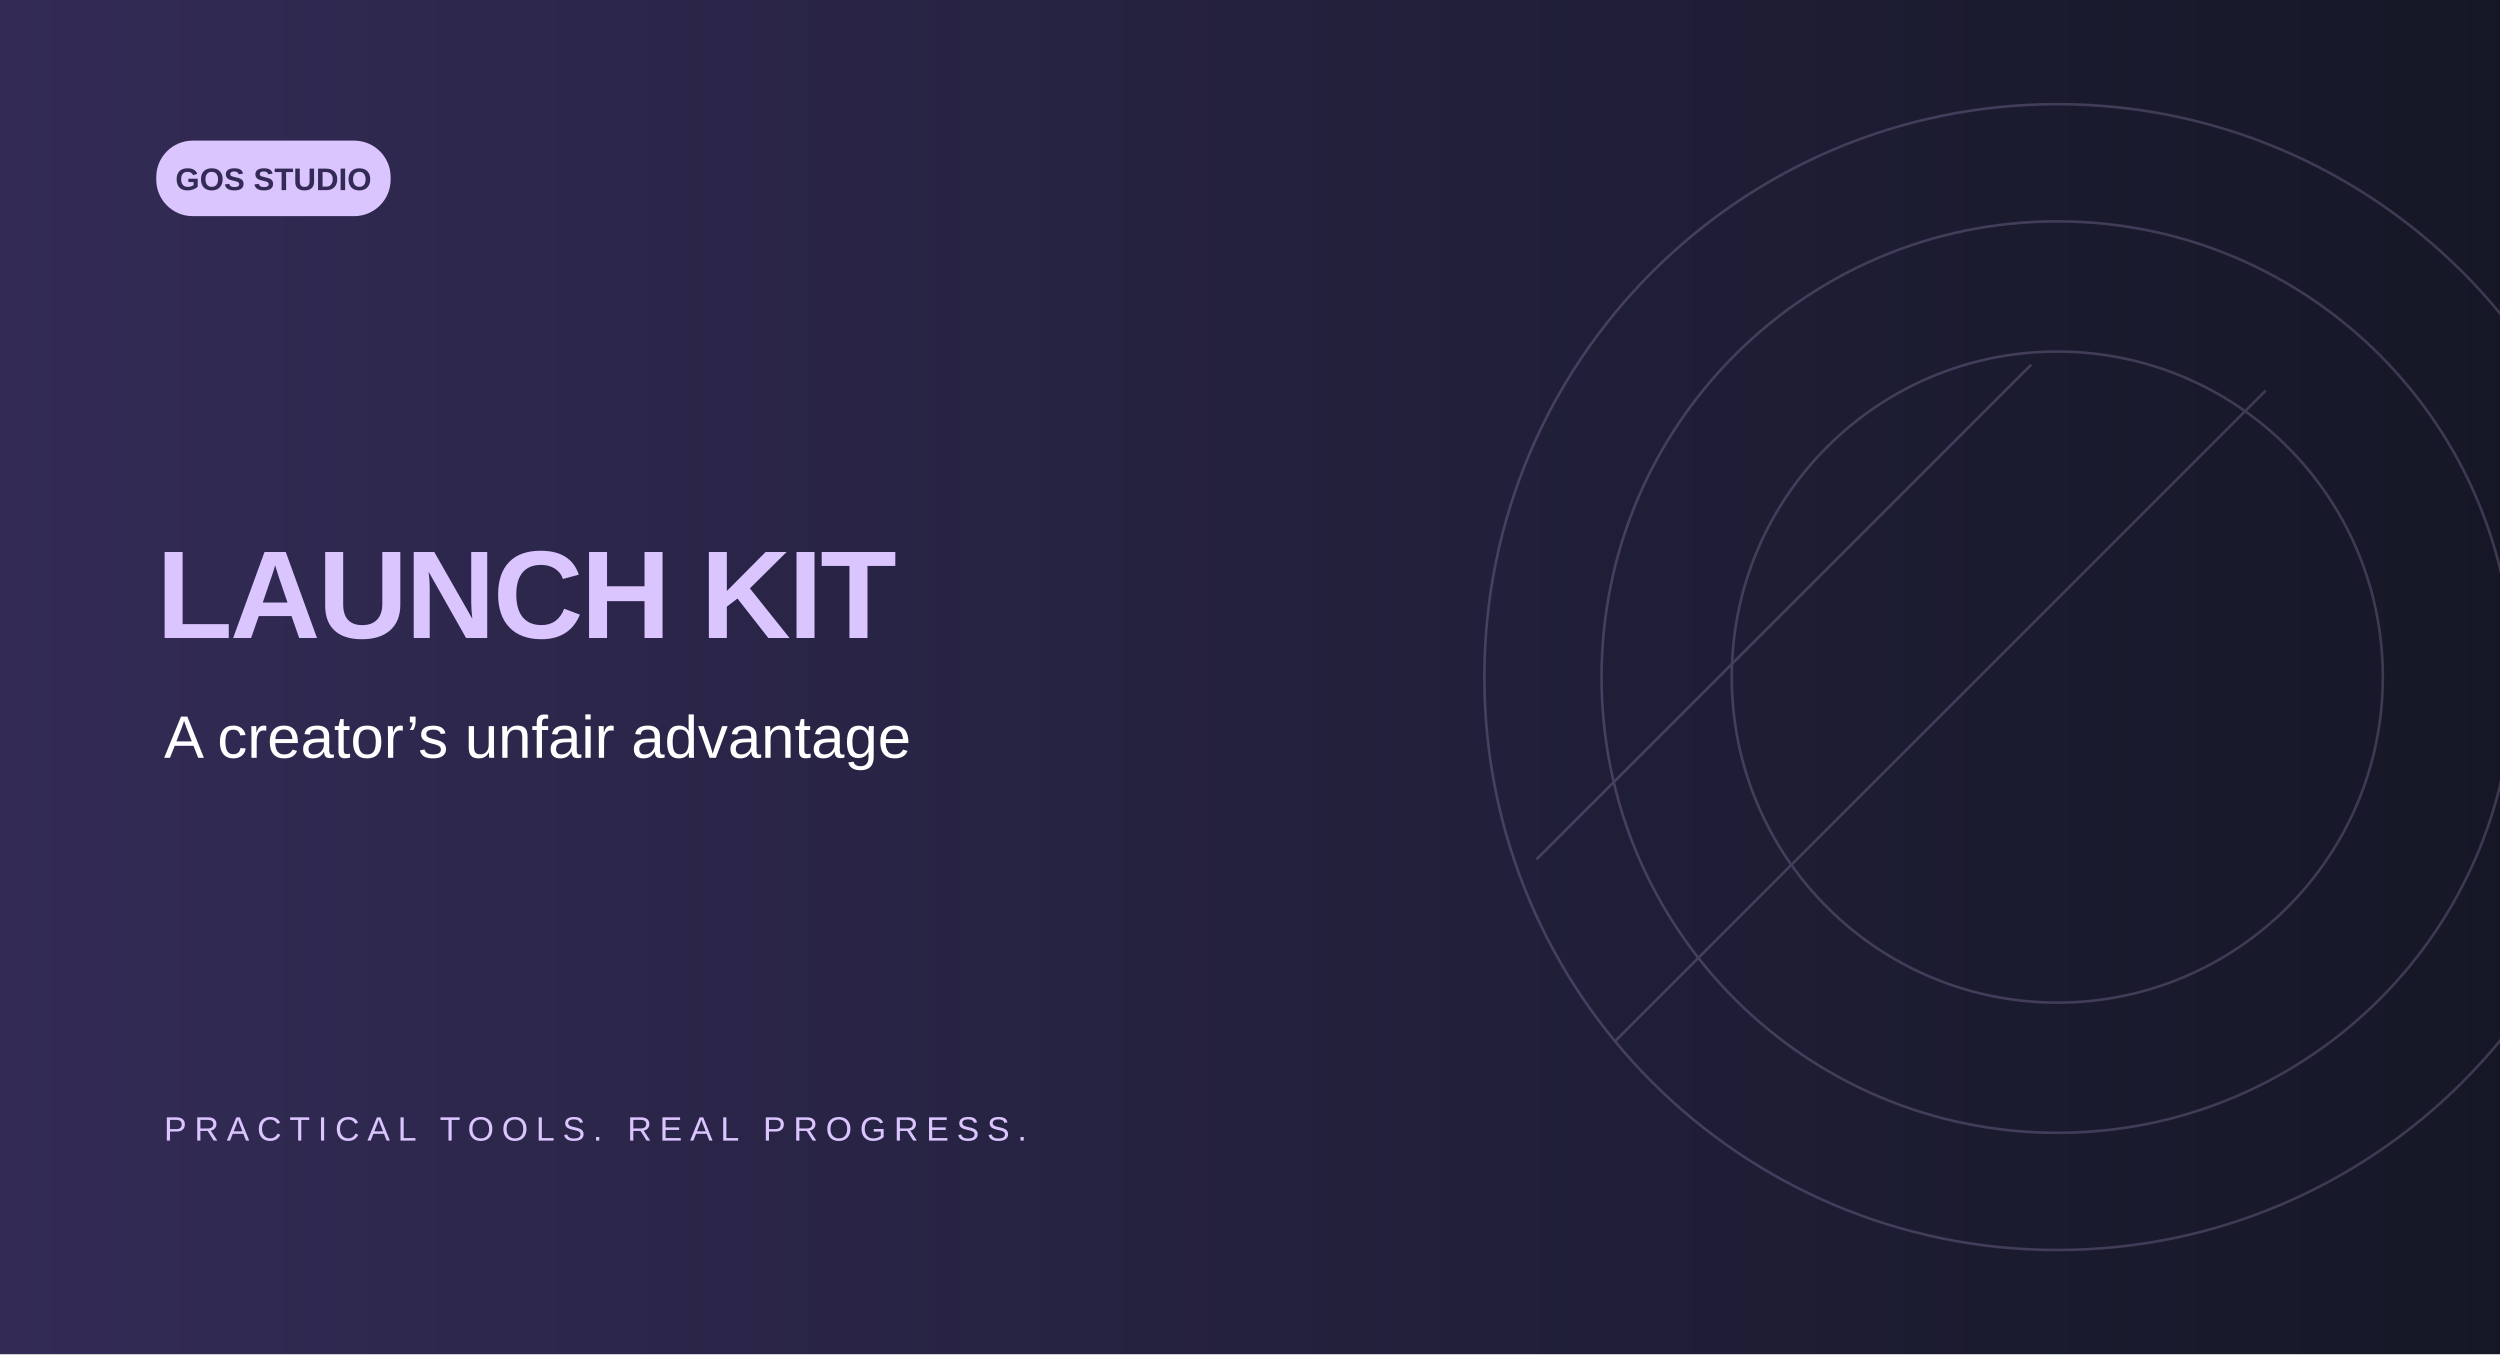
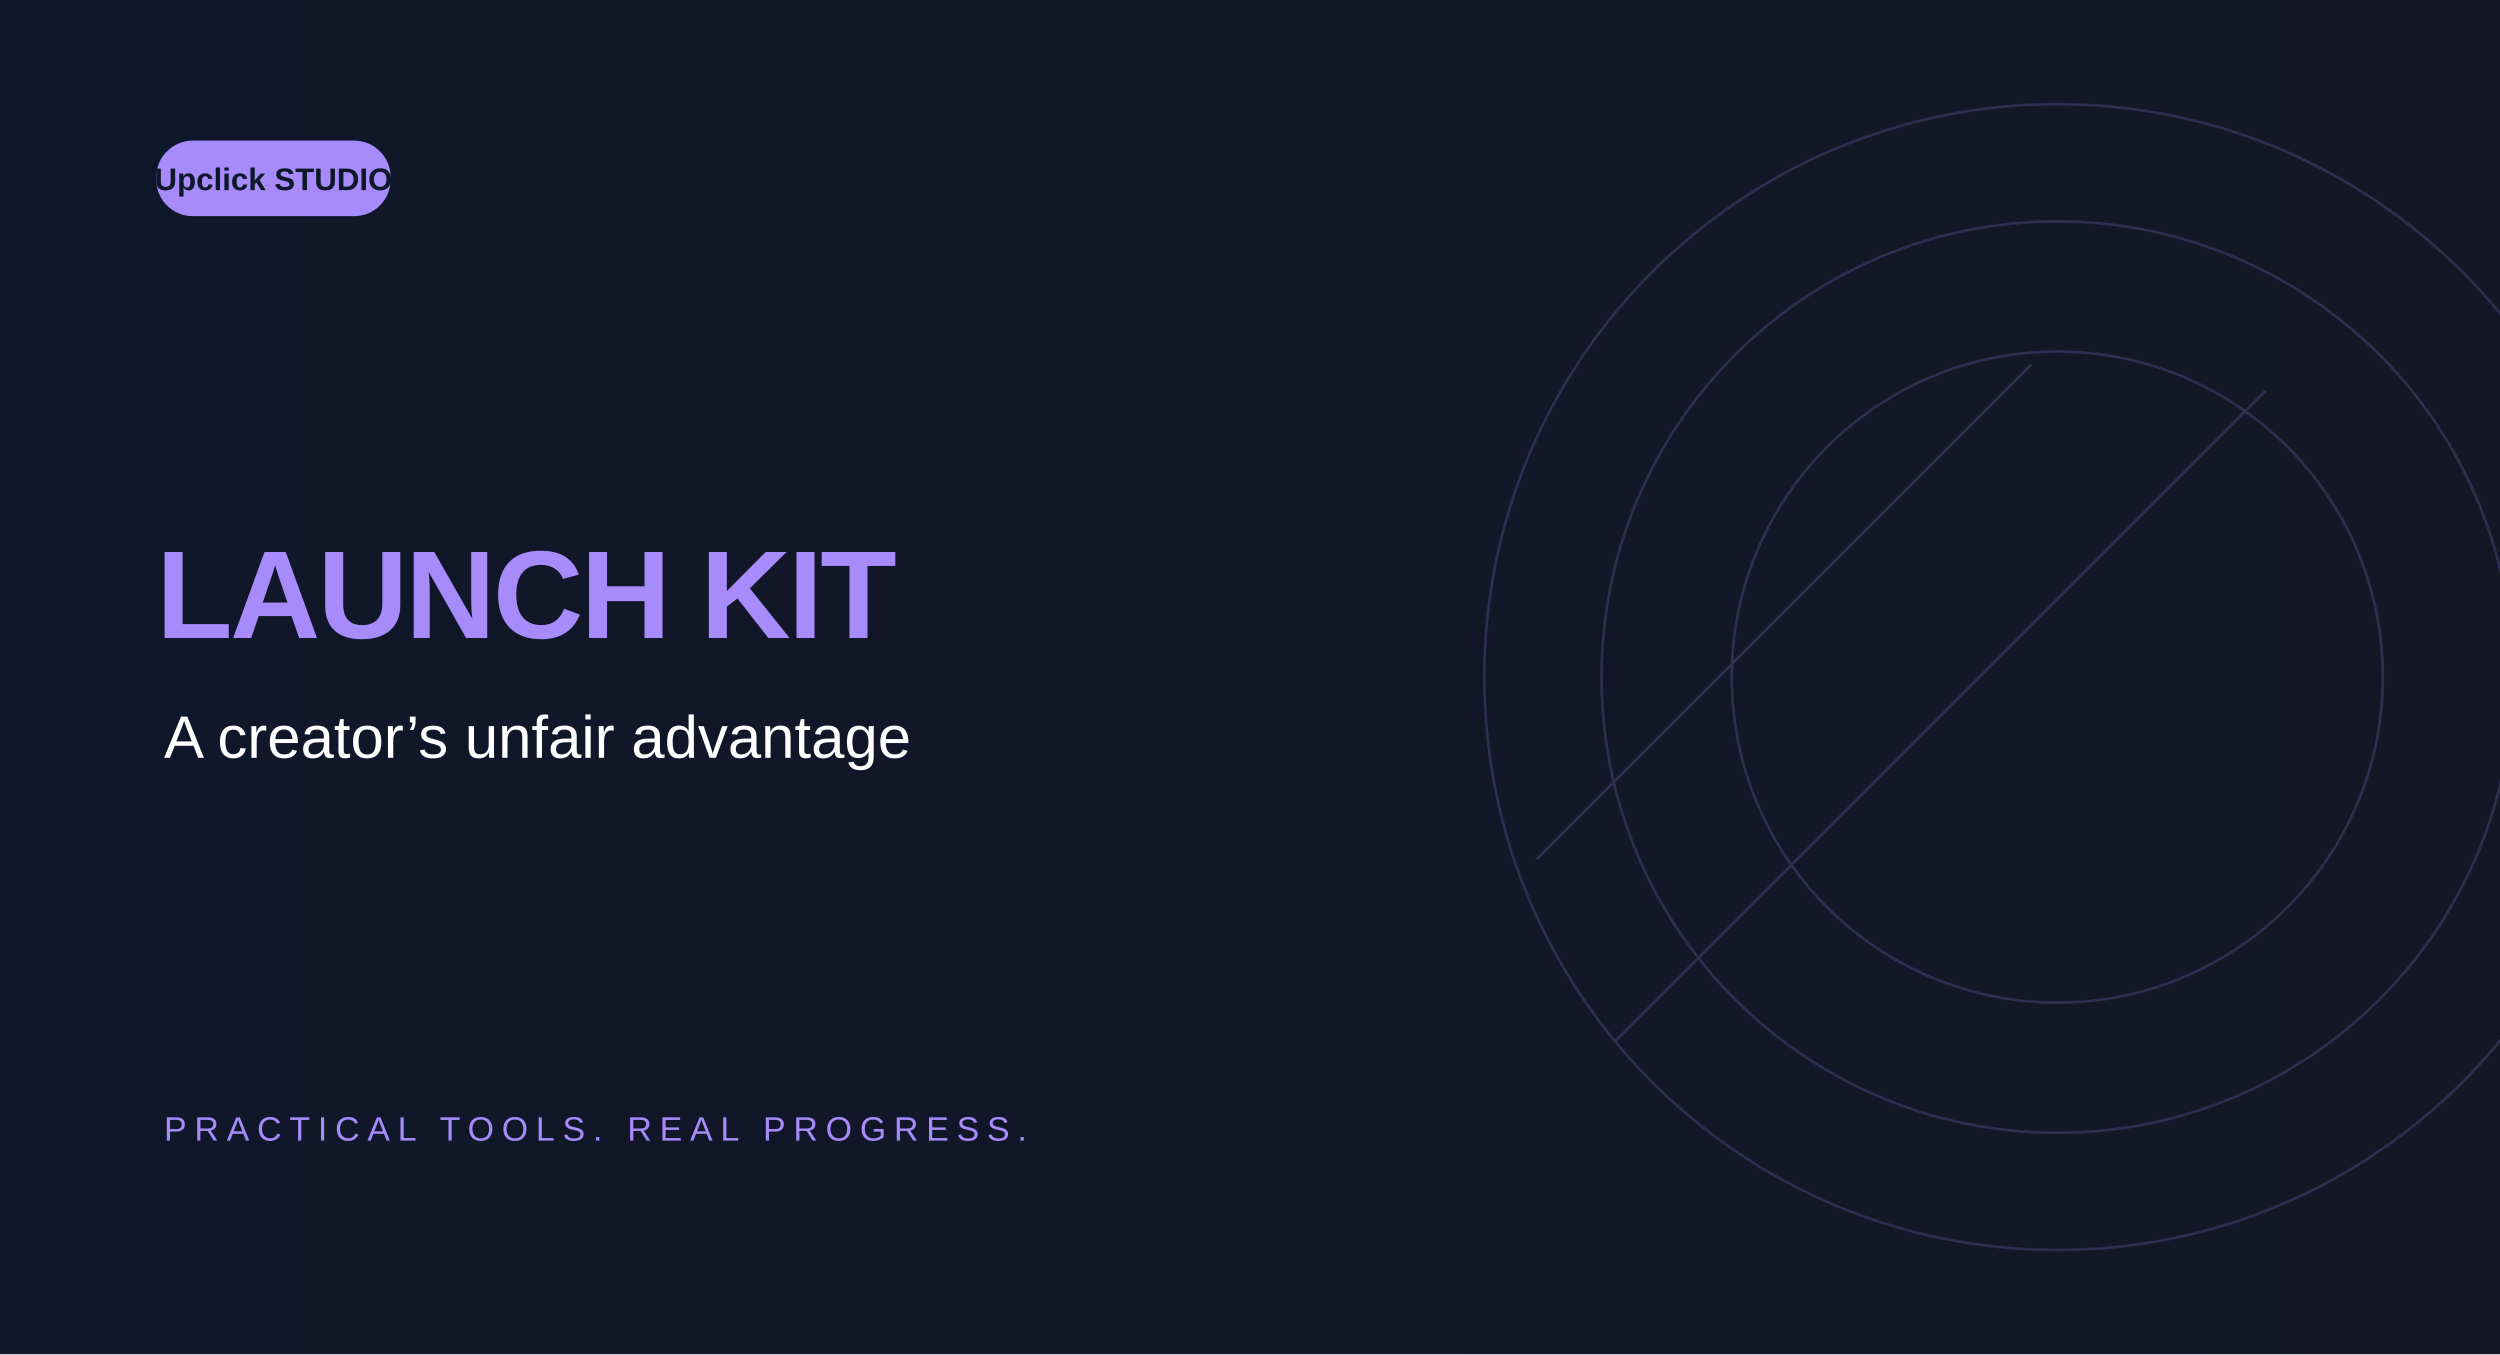
<svg xmlns="http://www.w3.org/2000/svg" width="960" height="520" viewBox="0 0 960 520">
  <defs>
    <linearGradient id="g">
-       <stop stop-color="#332b56" />
+       <stop stop-color="#0F172A" />
      <stop offset="1" stop-color="#151726" />
    </linearGradient>
  </defs>
  <rect width="960" height="520" fill="url(#g)" />
-   <g fill="none" stroke="#dbc5ff" opacity=".2">
+   <g fill="none" stroke="#A78BFA" opacity=".2">
    <circle cx="790" cy="260" r="220" />
    <circle cx="790" cy="260" r="175" />
    <circle cx="790" cy="260" r="125" />
    <path d="M620 400 870 150M590 330l190-190" />
  </g>
-   <rect x="60" y="54" width="90" height="29" rx="14" fill="#dbc5ff" />
+   <rect x="60" y="54" width="90" height="29" rx="14" fill="#A78BFA" />
  <g font-family="Arial,sans-serif">
-     <text x="105" y="73" text-anchor="middle" fill="#332b56" font-size="12" font-weight="700">GOS STUDIO</text>
-     <text x="60" y="245" fill="#dbc5ff" font-size="48" font-weight="700" letter-spacing="-1">LAUNCH KIT</text>
+     <text x="105" y="73" text-anchor="middle" fill="#0F172A" font-size="12" font-weight="700">Upclick STUDIO</text>
+     <text x="60" y="245" fill="#A78BFA" font-size="48" font-weight="700" letter-spacing="-1">LAUNCH KIT</text>
    <text x="63" y="291" fill="#fff" font-size="23">A creator’s unfair advantage</text>
-     <text x="63" y="438" fill="#dbc5ff" font-size="13" letter-spacing="3">PRACTICAL TOOLS. REAL PROGRESS.</text>
+     <text x="63" y="438" fill="#A78BFA" font-size="13" letter-spacing="3">PRACTICAL TOOLS. REAL PROGRESS.</text>
  </g>
</svg>
